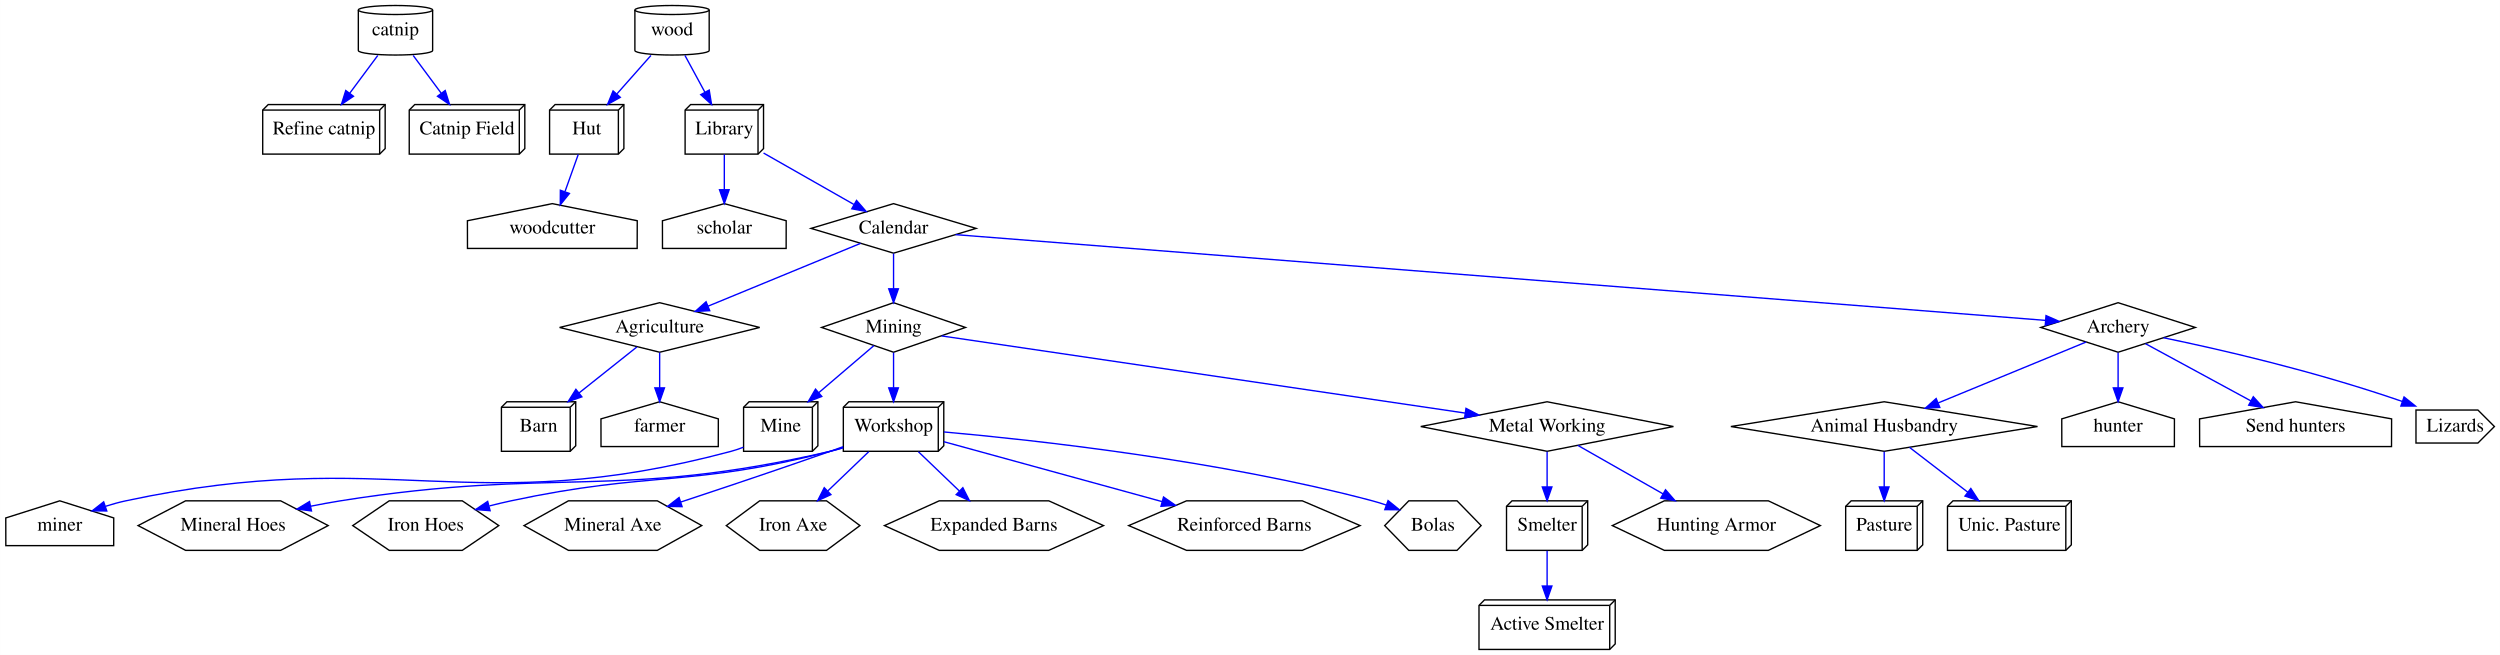
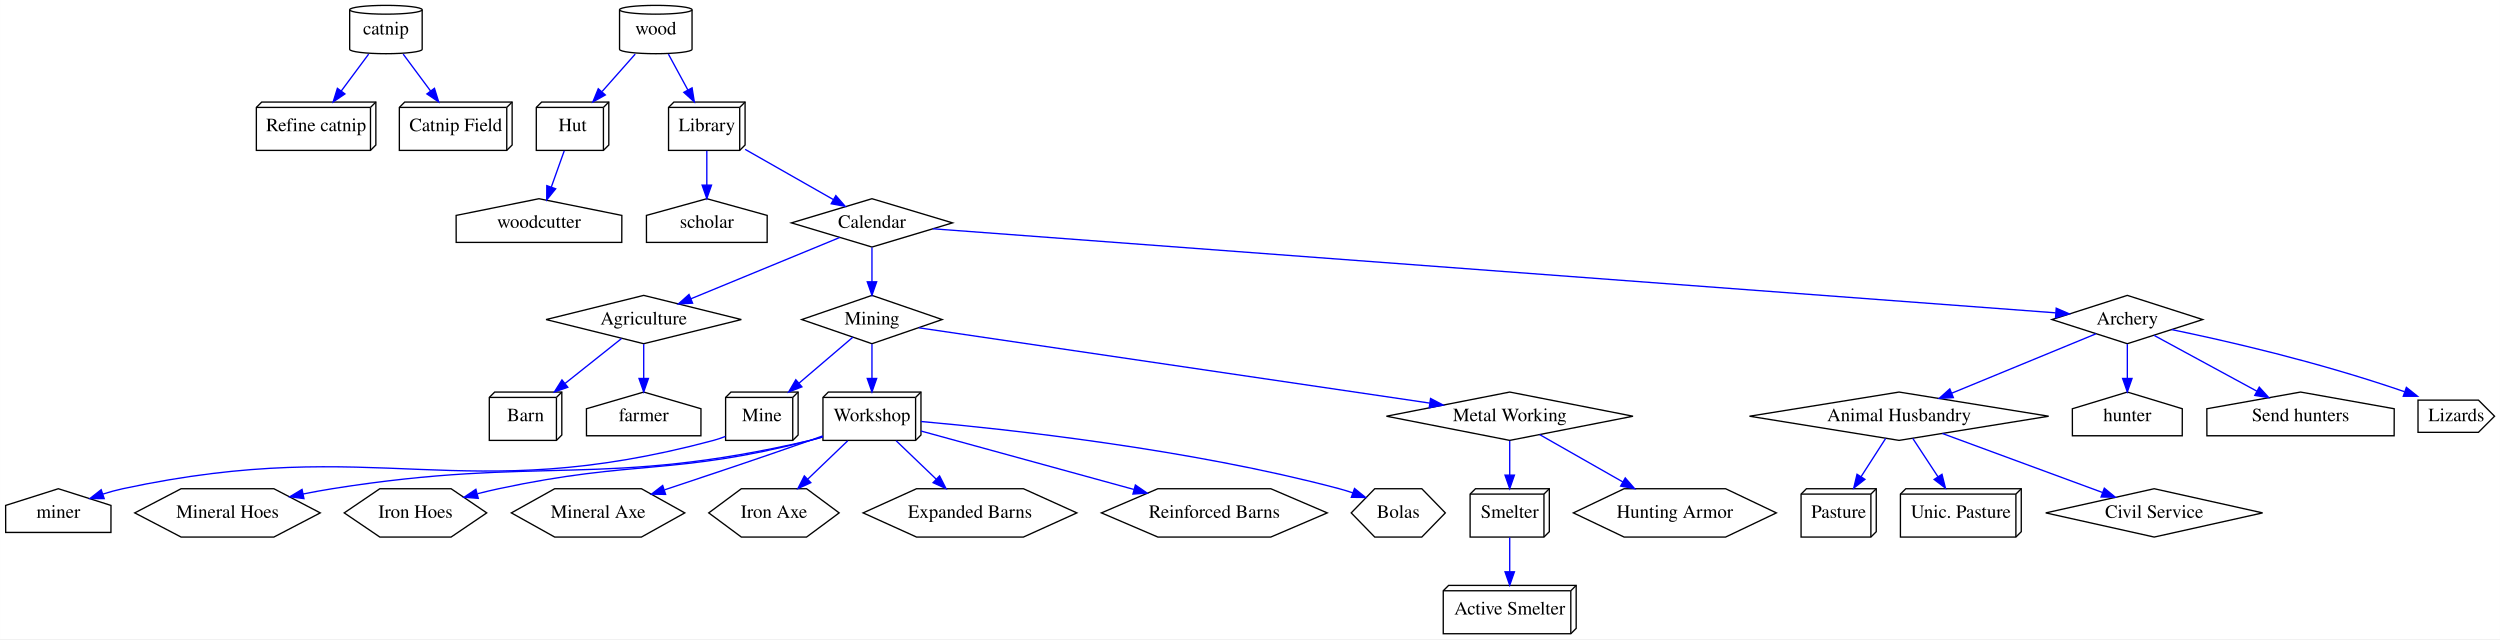
- <svg xmlns="http://www.w3.org/2000/svg" width="1817pt" height="476pt" viewBox="0.00 0.00 1816.87 476.00">
+ <svg xmlns="http://www.w3.org/2000/svg" width="1862pt" height="476pt" viewBox="0.00 0.00 1861.87 476.00">
  <g id="graph0" class="graph" transform="scale(1 1) rotate(0) translate(4 472)">
-     <polygon fill="white" stroke="transparent" points="-4,4 -4,-472 1812.87,-472 1812.87,4 -4,4" />
+     <polygon fill="white" stroke="transparent" points="-4,4 -4,-472 1857.87,-472 1857.87,4 -4,4" />
    <g id="node1" class="node">
      <path fill="none" stroke="black" d="M310.37,-464.73C310.37,-466.53 298.26,-468 283.37,-468 268.47,-468 256.37,-466.53 256.37,-464.73 256.37,-464.73 256.37,-435.27 256.37,-435.27 256.37,-433.47 268.47,-432 283.37,-432 298.26,-432 310.37,-433.47 310.37,-435.27 310.37,-435.27 310.37,-464.73 310.37,-464.73" />
      <path fill="none" stroke="black" d="M310.37,-464.73C310.37,-462.92 298.26,-461.45 283.37,-461.45 268.47,-461.45 256.37,-462.92 256.37,-464.73" />
      <text text-anchor="middle" x="283.37" y="-446.3" font-family="Times,serif" font-size="14.00">catnip</text>
    </g>
    <g id="node2" class="node">
      <polygon fill="none" stroke="black" points="275.87,-396 190.87,-396 186.87,-392 186.87,-360 271.87,-360 275.87,-364 275.87,-396" />
      <polyline fill="none" stroke="black" points="271.87,-392 186.87,-392 " />
      <polyline fill="none" stroke="black" points="271.87,-392 271.87,-360 " />
      <polyline fill="none" stroke="black" points="271.87,-392 275.87,-396 " />
      <text text-anchor="middle" x="231.37" y="-374.3" font-family="Times,serif" font-size="14.00">Refine catnip</text>
    </g>
    <g id="edge1" class="edge">
      <path fill="none" stroke="blue" d="M270.51,-431.7C264.34,-423.39 256.83,-413.28 250.04,-404.14" />
      <polygon fill="blue" stroke="blue" points="252.84,-402.04 244.07,-396.1 247.23,-406.22 252.84,-402.04" />
    </g>
    <g id="node3" class="node">
      <polygon fill="none" stroke="black" points="377.37,-396 297.37,-396 293.37,-392 293.37,-360 373.37,-360 377.37,-364 377.37,-396" />
      <polyline fill="none" stroke="black" points="373.37,-392 293.37,-392 " />
      <polyline fill="none" stroke="black" points="373.37,-392 373.37,-360 " />
      <polyline fill="none" stroke="black" points="373.37,-392 377.37,-396 " />
      <text text-anchor="middle" x="335.37" y="-374.3" font-family="Times,serif" font-size="14.00">Catnip Field</text>
    </g>
    <g id="edge2" class="edge">
      <path fill="none" stroke="blue" d="M296.22,-431.7C302.39,-423.39 309.9,-413.28 316.69,-404.14" />
      <polygon fill="blue" stroke="blue" points="319.51,-406.22 322.66,-396.1 313.89,-402.04 319.51,-406.22" />
    </g>
    <g id="node4" class="node">
      <path fill="none" stroke="black" d="M511.37,-464.73C511.37,-466.53 499.26,-468 484.37,-468 469.47,-468 457.37,-466.53 457.37,-464.73 457.37,-464.73 457.37,-435.27 457.37,-435.27 457.37,-433.47 469.47,-432 484.37,-432 499.26,-432 511.37,-433.47 511.37,-435.27 511.37,-435.27 511.37,-464.73 511.37,-464.73" />
      <path fill="none" stroke="black" d="M511.37,-464.73C511.37,-462.92 499.26,-461.45 484.37,-461.45 469.47,-461.45 457.37,-462.92 457.37,-464.73" />
      <text text-anchor="middle" x="484.37" y="-446.3" font-family="Times,serif" font-size="14.00">wood</text>
    </g>
    <g id="node5" class="node">
      <polygon fill="none" stroke="black" points="449.37,-396 399.37,-396 395.37,-392 395.37,-360 445.37,-360 449.37,-364 449.37,-396" />
      <polyline fill="none" stroke="black" points="445.37,-392 395.37,-392 " />
      <polyline fill="none" stroke="black" points="445.37,-392 445.37,-360 " />
      <polyline fill="none" stroke="black" points="445.37,-392 449.37,-396 " />
      <text text-anchor="middle" x="422.37" y="-374.3" font-family="Times,serif" font-size="14.00">Hut</text>
    </g>
    <g id="edge3" class="edge">
      <path fill="none" stroke="blue" d="M469.04,-431.7C461.61,-423.3 452.54,-413.07 444.39,-403.86" />
      <polygon fill="blue" stroke="blue" points="446.77,-401.27 437.51,-396.1 441.53,-405.91 446.77,-401.27" />
    </g>
    <g id="node6" class="node">
      <polygon fill="none" stroke="black" points="550.87,-396 497.87,-396 493.87,-392 493.87,-360 546.87,-360 550.87,-364 550.87,-396" />
      <polyline fill="none" stroke="black" points="546.87,-392 493.87,-392 " />
      <polyline fill="none" stroke="black" points="546.87,-392 546.87,-360 " />
      <polyline fill="none" stroke="black" points="546.87,-392 550.87,-396 " />
      <text text-anchor="middle" x="522.37" y="-374.3" font-family="Times,serif" font-size="14.00">Library</text>
    </g>
    <g id="edge4" class="edge">
      <path fill="none" stroke="blue" d="M493.76,-431.7C498.13,-423.64 503.42,-413.89 508.26,-404.98" />
      <polygon fill="blue" stroke="blue" points="511.39,-406.56 513.08,-396.1 505.23,-403.22 511.39,-406.56" />
    </g>
    <g id="node18" class="node">
      <polygon fill="none" stroke="black" points="459.09,-311.56 397.37,-324 335.65,-311.56 335.7,-291.44 459.03,-291.44 459.09,-311.56" />
      <text text-anchor="middle" x="397.37" y="-302.3" font-family="Times,serif" font-size="14.00">woodcutter</text>
    </g>
    <g id="edge12" class="edge">
      <path fill="none" stroke="blue" d="M416.19,-359.7C413.29,-351.58 409.77,-341.74 406.57,-332.76" />
      <polygon fill="blue" stroke="blue" points="409.79,-331.38 403.13,-323.14 403.2,-333.74 409.79,-331.38" />
    </g>
    <g id="node19" class="node">
      <polygon fill="none" stroke="black" points="567.34,-311.56 522.37,-324 477.39,-311.56 477.43,-291.44 567.3,-291.44 567.34,-311.56" />
      <text text-anchor="middle" x="522.37" y="-302.3" font-family="Times,serif" font-size="14.00">scholar</text>
    </g>
    <g id="edge13" class="edge">
      <path fill="none" stroke="blue" d="M522.37,-359.7C522.37,-351.98 522.37,-342.71 522.37,-334.11" />
      <polygon fill="blue" stroke="blue" points="525.87,-334.1 522.37,-324.1 518.87,-334.1 525.87,-334.1" />
    </g>
    <g id="node26" class="node">
      <polygon fill="none" stroke="black" points="645.37,-324 585.37,-306 645.37,-288 705.36,-306 645.37,-324" />
      <text text-anchor="middle" x="645.37" y="-302.3" font-family="Times,serif" font-size="14.00">Calendar</text>
    </g>
    <g id="edge19" class="edge">
      <path fill="none" stroke="blue" d="M550.89,-360.76C570.62,-349.54 596.77,-334.65 616.56,-323.39" />
      <polygon fill="blue" stroke="blue" points="618.47,-326.33 625.43,-318.34 615.01,-320.25 618.47,-326.33" />
    </g>
    <g id="node7" class="node">
      <polygon fill="none" stroke="black" points="475.37,-252 402.64,-234 475.37,-216 548.09,-234 475.37,-252" />
      <text text-anchor="middle" x="475.37" y="-230.3" font-family="Times,serif" font-size="14.00">Agriculture</text>
    </g>
    <g id="node8" class="node">
      <polygon fill="none" stroke="black" points="414.37,-180 364.37,-180 360.37,-176 360.37,-144 410.37,-144 414.37,-148 414.37,-180" />
      <polyline fill="none" stroke="black" points="410.37,-176 360.37,-176 " />
      <polyline fill="none" stroke="black" points="410.37,-176 410.37,-144 " />
      <polyline fill="none" stroke="black" points="410.37,-176 414.37,-180 " />
      <text text-anchor="middle" x="387.37" y="-158.3" font-family="Times,serif" font-size="14.00">Barn</text>
    </g>
    <g id="edge5" class="edge">
      <path fill="none" stroke="blue" d="M458.81,-219.83C446.99,-210.43 430.77,-197.53 416.77,-186.39" />
      <polygon fill="blue" stroke="blue" points="418.84,-183.57 408.84,-180.08 414.49,-189.05 418.84,-183.57" />
    </g>
    <g id="node20" class="node">
      <polygon fill="none" stroke="black" points="518.02,-167.56 475.37,-180 432.71,-167.56 432.75,-147.44 517.98,-147.44 518.02,-167.56" />
      <text text-anchor="middle" x="475.37" y="-158.3" font-family="Times,serif" font-size="14.00">farmer</text>
    </g>
    <g id="edge14" class="edge">
      <path fill="none" stroke="blue" d="M475.37,-215.7C475.37,-207.98 475.37,-198.71 475.37,-190.11" />
      <polygon fill="blue" stroke="blue" points="478.87,-190.1 475.37,-180.1 471.87,-190.1 478.87,-190.1" />
    </g>
    <g id="node9" class="node">
      <polygon fill="none" stroke="black" points="645.37,-252 593.08,-234 645.37,-216 697.65,-234 645.37,-252" />
      <text text-anchor="middle" x="645.37" y="-230.3" font-family="Times,serif" font-size="14.00">Mining</text>
    </g>
    <g id="node10" class="node">
      <polygon fill="none" stroke="black" points="590.37,-180 540.37,-180 536.37,-176 536.37,-144 586.37,-144 590.37,-148 590.37,-180" />
      <polyline fill="none" stroke="black" points="586.37,-176 536.37,-176 " />
      <polyline fill="none" stroke="black" points="586.37,-176 586.37,-144 " />
      <polyline fill="none" stroke="black" points="586.37,-176 590.37,-180 " />
      <text text-anchor="middle" x="563.37" y="-158.3" font-family="Times,serif" font-size="14.00">Mine</text>
    </g>
    <g id="edge6" class="edge">
      <path fill="none" stroke="blue" d="M631.08,-220.81C620.03,-211.38 604.4,-198.03 590.94,-186.54" />
      <polygon fill="blue" stroke="blue" points="593.2,-183.87 583.32,-180.03 588.65,-189.19 593.2,-183.87" />
    </g>
    <g id="node11" class="node">
      <polygon fill="none" stroke="black" points="681.87,-180 612.87,-180 608.87,-176 608.87,-144 677.87,-144 681.87,-148 681.87,-180" />
      <polyline fill="none" stroke="black" points="677.87,-176 608.87,-176 " />
      <polyline fill="none" stroke="black" points="677.87,-176 677.87,-144 " />
      <polyline fill="none" stroke="black" points="677.87,-176 681.87,-180 " />
      <text text-anchor="middle" x="645.37" y="-158.3" font-family="Times,serif" font-size="14.00">Workshop</text>
    </g>
    <g id="edge7" class="edge">
      <path fill="none" stroke="blue" d="M645.37,-215.7C645.37,-207.98 645.37,-198.71 645.37,-190.11" />
      <polygon fill="blue" stroke="blue" points="648.87,-190.1 645.37,-180.1 641.87,-190.1 648.87,-190.1" />
    </g>
    <g id="node12" class="node">
      <polygon fill="none" stroke="black" points="1120.37,-180 1028.53,-162 1120.37,-144 1212.2,-162 1120.37,-180" />
      <text text-anchor="middle" x="1120.37" y="-158.3" font-family="Times,serif" font-size="14.00">Metal Working</text>
    </g>
    <g id="edge24" class="edge">
      <path fill="none" stroke="blue" d="M680.29,-227.85C760.87,-215.98 960.51,-186.56 1060.83,-171.77" />
      <polygon fill="blue" stroke="blue" points="1061.42,-175.22 1070.8,-170.3 1060.4,-168.3 1061.42,-175.22" />
    </g>
    <g id="node23" class="node">
      <polygon fill="none" stroke="black" points="78.6,-95.56 39.37,-108 0.13,-95.56 0.17,-75.44 78.56,-75.44 78.6,-95.56" />
      <text text-anchor="middle" x="39.37" y="-86.3" font-family="Times,serif" font-size="14.00">miner</text>
    </g>
    <g id="edge16" class="edge">
      <path fill="none" stroke="blue" d="M536.23,-146.95C533.29,-145.8 530.3,-144.79 527.37,-144 337.82,-93.29 279.22,-149.1 87.37,-108 82.54,-106.97 77.54,-105.58 72.66,-104.03" />
      <polygon fill="blue" stroke="blue" points="73.54,-100.63 62.94,-100.72 71.28,-107.26 73.54,-100.63" />
    </g>
-     <g id="node27" class="node">
+     <g id="node28" class="node">
      <polygon fill="none" stroke="black" points="234.46,-90 199.91,-108 130.82,-108 96.28,-90 130.82,-72 199.91,-72 234.46,-90" />
      <text text-anchor="middle" x="165.37" y="-86.3" font-family="Times,serif" font-size="14.00">Mineral Hoes</text>
    </g>
-     <g id="edge25" class="edge">
+     <g id="edge26" class="edge">
      <path fill="none" stroke="blue" d="M608.71,-146.52C605.58,-145.57 602.43,-144.71 599.37,-144 444.43,-108.15 400.42,-132.97 243.37,-108 236.31,-106.88 228.93,-105.52 221.64,-104.06" />
      <polygon fill="blue" stroke="blue" points="222.31,-100.63 211.81,-102.03 220.89,-107.48 222.31,-100.63" />
    </g>
-     <g id="node28" class="node">
+     <g id="node29" class="node">
      <polygon fill="none" stroke="black" points="358.44,-90 331.9,-108 278.83,-108 252.3,-90 278.83,-72 331.9,-72 358.44,-90" />
      <text text-anchor="middle" x="305.37" y="-86.3" font-family="Times,serif" font-size="14.00">Iron Hoes</text>
    </g>
-     <g id="edge26" class="edge">
+     <g id="edge27" class="edge">
      <path fill="none" stroke="blue" d="M608.66,-146.7C605.54,-145.71 602.41,-144.79 599.37,-144 498.37,-117.78 469.4,-129.83 367.37,-108 362.24,-106.9 356.92,-105.64 351.63,-104.3" />
      <polygon fill="blue" stroke="blue" points="352.15,-100.82 341.59,-101.67 350.37,-107.59 352.15,-100.82" />
    </g>
-     <g id="node29" class="node">
+     <g id="node30" class="node">
      <polygon fill="none" stroke="black" points="505.95,-90 473.66,-108 409.07,-108 376.78,-90 409.07,-72 473.66,-72 505.95,-90" />
      <text text-anchor="middle" x="441.37" y="-86.3" font-family="Times,serif" font-size="14.00">Mineral Axe</text>
    </g>
-     <g id="edge27" class="edge">
+     <g id="edge28" class="edge">
      <path fill="none" stroke="blue" d="M608.74,-147.35C605.58,-146.21 602.42,-145.08 599.37,-144 563.17,-131.24 522.06,-117.48 490.85,-107.17" />
      <polygon fill="blue" stroke="blue" points="491.68,-103.76 481.09,-103.95 489.49,-110.41 491.68,-103.76" />
    </g>
-     <g id="node30" class="node">
+     <g id="node31" class="node">
      <polygon fill="none" stroke="black" points="620.93,-90 596.65,-108 548.08,-108 523.8,-90 548.08,-72 596.65,-72 620.93,-90" />
      <text text-anchor="middle" x="572.37" y="-86.3" font-family="Times,serif" font-size="14.00">Iron Axe</text>
    </g>
-     <g id="edge28" class="edge">
+     <g id="edge29" class="edge">
      <path fill="none" stroke="blue" d="M627.32,-143.7C618.3,-135.05 607.25,-124.45 597.42,-115.03" />
      <polygon fill="blue" stroke="blue" points="599.84,-112.5 590.2,-108.1 595,-117.55 599.84,-112.5" />
    </g>
-     <g id="node31" class="node">
+     <g id="node32" class="node">
      <polygon fill="none" stroke="black" points="797.97,-90 758.17,-108 678.56,-108 638.76,-90 678.56,-72 758.17,-72 797.97,-90" />
      <text text-anchor="middle" x="718.37" y="-86.3" font-family="Times,serif" font-size="14.00">Expanded Barns</text>
    </g>
-     <g id="edge29" class="edge">
+     <g id="edge30" class="edge">
      <path fill="none" stroke="blue" d="M663.41,-143.7C672.43,-135.05 683.48,-124.45 693.31,-115.03" />
      <polygon fill="blue" stroke="blue" points="695.73,-117.55 700.53,-108.1 690.89,-112.5 695.73,-117.55" />
    </g>
-     <g id="node32" class="node">
+     <g id="node33" class="node">
      <polygon fill="none" stroke="black" points="984.47,-90 942.42,-108 858.31,-108 816.26,-90 858.31,-72 942.42,-72 984.47,-90" />
      <text text-anchor="middle" x="900.37" y="-86.3" font-family="Times,serif" font-size="14.00">Reinforced Barns</text>
    </g>
-     <g id="edge30" class="edge">
+     <g id="edge31" class="edge">
      <path fill="none" stroke="blue" d="M681.9,-150.97C723.26,-139.62 791.26,-120.95 840.42,-107.46" />
      <polygon fill="blue" stroke="blue" points="841.58,-110.77 850.3,-104.74 839.73,-104.02 841.58,-110.77" />
    </g>
-     <g id="node33" class="node">
+     <g id="node34" class="node">
      <polygon fill="none" stroke="black" points="1072.41,-90 1054.89,-108 1019.84,-108 1002.32,-90 1019.84,-72 1054.89,-72 1072.41,-90" />
      <text text-anchor="middle" x="1037.37" y="-86.3" font-family="Times,serif" font-size="14.00">Bolas</text>
    </g>
-     <g id="edge31" class="edge">
+     <g id="edge32" class="edge">
      <path fill="none" stroke="blue" d="M681.97,-158.06C745.98,-152.35 882.04,-137.61 993.37,-108 996.71,-107.11 1000.15,-106.05 1003.57,-104.9" />
      <polygon fill="blue" stroke="blue" points="1004.79,-108.18 1013.01,-101.49 1002.42,-101.6 1004.79,-108.18" />
    </g>
    <g id="node13" class="node">
      <polygon fill="none" stroke="black" points="1149.87,-108 1094.87,-108 1090.87,-104 1090.87,-72 1145.87,-72 1149.87,-76 1149.87,-108" />
      <polyline fill="none" stroke="black" points="1145.87,-104 1090.87,-104 " />
      <polyline fill="none" stroke="black" points="1145.87,-104 1145.87,-72 " />
      <polyline fill="none" stroke="black" points="1145.87,-104 1149.87,-108 " />
      <text text-anchor="middle" x="1120.37" y="-86.3" font-family="Times,serif" font-size="14.00">Smelter</text>
    </g>
    <g id="edge8" class="edge">
      <path fill="none" stroke="blue" d="M1120.37,-143.7C1120.37,-135.98 1120.37,-126.71 1120.37,-118.11" />
      <polygon fill="blue" stroke="blue" points="1123.87,-118.1 1120.37,-108.1 1116.87,-118.1 1123.87,-118.1" />
    </g>
-     <g id="node34" class="node">
+     <g id="node35" class="node">
      <polygon fill="none" stroke="black" points="1318.96,-90 1281.16,-108 1205.57,-108 1167.77,-90 1205.57,-72 1281.16,-72 1318.96,-90" />
      <text text-anchor="middle" x="1243.37" y="-86.3" font-family="Times,serif" font-size="14.00">Hunting Armor</text>
    </g>
-     <g id="edge32" class="edge">
+     <g id="edge33" class="edge">
      <path fill="none" stroke="blue" d="M1142.64,-148.32C1159.89,-138.51 1184.2,-124.67 1204.62,-113.05" />
      <polygon fill="blue" stroke="blue" points="1206.43,-116.05 1213.39,-108.06 1202.97,-109.96 1206.43,-116.05" />
    </g>
    <g id="node14" class="node">
      <polygon fill="none" stroke="black" points="1169.87,-36 1074.87,-36 1070.87,-32 1070.87,0 1165.87,0 1169.87,-4 1169.87,-36" />
      <polyline fill="none" stroke="black" points="1165.87,-32 1070.87,-32 " />
      <polyline fill="none" stroke="black" points="1165.87,-32 1165.87,0 " />
      <polyline fill="none" stroke="black" points="1165.87,-32 1169.87,-36 " />
      <text text-anchor="middle" x="1120.37" y="-14.3" font-family="Times,serif" font-size="14.00">Active Smelter</text>
    </g>
    <g id="edge9" class="edge">
      <path fill="none" stroke="blue" d="M1120.37,-71.7C1120.37,-63.98 1120.37,-54.71 1120.37,-46.11" />
      <polygon fill="blue" stroke="blue" points="1123.87,-46.1 1120.37,-36.1 1116.87,-46.1 1123.87,-46.1" />
    </g>
    <g id="node15" class="node">
-       <polygon fill="none" stroke="black" points="1365.37,-180 1253.93,-162 1365.37,-144 1476.8,-162 1365.37,-180" />
-       <text text-anchor="middle" x="1365.37" y="-158.3" font-family="Times,serif" font-size="14.00">Animal Husbandry</text>
+       <polygon fill="none" stroke="black" points="1410.37,-180 1298.93,-162 1410.37,-144 1521.8,-162 1410.37,-180" />
+       <text text-anchor="middle" x="1410.37" y="-158.3" font-family="Times,serif" font-size="14.00">Animal Husbandry</text>
    </g>
    <g id="node16" class="node">
      <polygon fill="none" stroke="black" points="1393.37,-108 1341.37,-108 1337.37,-104 1337.37,-72 1389.37,-72 1393.37,-76 1393.37,-108" />
      <polyline fill="none" stroke="black" points="1389.37,-104 1337.37,-104 " />
      <polyline fill="none" stroke="black" points="1389.37,-104 1389.37,-72 " />
      <polyline fill="none" stroke="black" points="1389.37,-104 1393.37,-108 " />
      <text text-anchor="middle" x="1365.37" y="-86.3" font-family="Times,serif" font-size="14.00">Pasture</text>
    </g>
    <g id="edge10" class="edge">
-       <path fill="none" stroke="blue" d="M1365.37,-143.7C1365.37,-135.98 1365.37,-126.71 1365.37,-118.11" />
-       <polygon fill="blue" stroke="blue" points="1368.87,-118.1 1365.37,-108.1 1361.87,-118.1 1368.87,-118.1" />
+       <path fill="none" stroke="blue" d="M1400.38,-145.46C1394.99,-137.08 1388.19,-126.5 1382.02,-116.91" />
+       <polygon fill="blue" stroke="blue" points="1384.94,-114.98 1376.59,-108.46 1379.05,-118.77 1384.94,-114.98" />
    </g>
    <g id="node17" class="node">
      <polygon fill="none" stroke="black" points="1501.37,-108 1415.37,-108 1411.37,-104 1411.37,-72 1497.37,-72 1501.37,-76 1501.37,-108" />
      <polyline fill="none" stroke="black" points="1497.37,-104 1411.37,-104 " />
      <polyline fill="none" stroke="black" points="1497.37,-104 1497.37,-72 " />
      <polyline fill="none" stroke="black" points="1497.37,-104 1501.37,-108 " />
      <text text-anchor="middle" x="1456.37" y="-86.3" font-family="Times,serif" font-size="14.00">Unic. Pasture</text>
    </g>
    <g id="edge11" class="edge">
-       <path fill="none" stroke="blue" d="M1383.78,-146.83C1395.94,-137.48 1412.15,-125.01 1426.17,-114.23" />
-       <polygon fill="blue" stroke="blue" points="1428.33,-116.98 1434.12,-108.11 1424.06,-111.44 1428.33,-116.98" />
+       <path fill="none" stroke="blue" d="M1420.57,-145.46C1426.09,-137.08 1433.04,-126.5 1439.34,-116.91" />
+       <polygon fill="blue" stroke="blue" points="1442.32,-118.74 1444.89,-108.46 1436.47,-114.9 1442.32,-118.74" />
+     </g>
+     <g id="node27" class="node">
+       <polygon fill="none" stroke="black" points="1600.37,-108 1519.59,-90 1600.37,-72 1681.14,-90 1600.37,-108" />
+       <text text-anchor="middle" x="1600.37" y="-86.3" font-family="Times,serif" font-size="14.00">Civil Service</text>
+     </g>
+     <g id="edge25" class="edge">
+       <path fill="none" stroke="blue" d="M1442.6,-149.13C1475.6,-136.97 1526.89,-118.07 1561.97,-105.15" />
+       <polygon fill="blue" stroke="blue" points="1563.23,-108.41 1571.41,-101.67 1560.81,-101.84 1563.23,-108.41" />
    </g>
    <g id="node21" class="node">
-       <polygon fill="none" stroke="black" points="1535.37,-252 1479.23,-234 1535.37,-216 1591.5,-234 1535.37,-252" />
-       <text text-anchor="middle" x="1535.37" y="-230.3" font-family="Times,serif" font-size="14.00">Archery</text>
+       <polygon fill="none" stroke="black" points="1580.37,-252 1524.23,-234 1580.37,-216 1636.5,-234 1580.37,-252" />
+       <text text-anchor="middle" x="1580.37" y="-230.3" font-family="Times,serif" font-size="14.00">Archery</text>
    </g>
    <g id="edge23" class="edge">
-       <path fill="none" stroke="blue" d="M1512.08,-223.41C1484.44,-212.03 1437.9,-192.87 1404.65,-179.18" />
-       <polygon fill="blue" stroke="blue" points="1405.8,-175.87 1395.22,-175.29 1403.14,-182.34 1405.8,-175.87" />
+       <path fill="none" stroke="blue" d="M1557.08,-223.41C1529.44,-212.03 1482.9,-192.87 1449.65,-179.18" />
+       <polygon fill="blue" stroke="blue" points="1450.8,-175.87 1440.22,-175.29 1448.14,-182.34 1450.8,-175.87" />
    </g>
    <g id="node22" class="node">
-       <polygon fill="none" stroke="black" points="1576.31,-167.56 1535.37,-180 1494.42,-167.56 1494.46,-147.44 1576.27,-147.44 1576.31,-167.56" />
-       <text text-anchor="middle" x="1535.37" y="-158.3" font-family="Times,serif" font-size="14.00">hunter</text>
+       <polygon fill="none" stroke="black" points="1621.31,-167.56 1580.37,-180 1539.42,-167.56 1539.46,-147.44 1621.27,-147.44 1621.31,-167.56" />
+       <text text-anchor="middle" x="1580.37" y="-158.3" font-family="Times,serif" font-size="14.00">hunter</text>
    </g>
    <g id="edge15" class="edge">
-       <path fill="none" stroke="blue" d="M1535.37,-215.7C1535.37,-207.98 1535.37,-198.71 1535.37,-190.11" />
-       <polygon fill="blue" stroke="blue" points="1538.87,-190.1 1535.37,-180.1 1531.87,-190.1 1538.87,-190.1" />
+       <path fill="none" stroke="blue" d="M1580.37,-215.7C1580.37,-207.98 1580.37,-198.71 1580.37,-190.11" />
+       <polygon fill="blue" stroke="blue" points="1583.87,-190.1 1580.37,-180.1 1576.87,-190.1 1583.87,-190.1" />
    </g>
    <g id="node24" class="node">
-       <polygon fill="none" stroke="black" points="1734.15,-167.56 1664.37,-180 1594.58,-167.56 1594.64,-147.44 1734.09,-147.44 1734.15,-167.56" />
-       <text text-anchor="middle" x="1664.37" y="-158.3" font-family="Times,serif" font-size="14.00">Send hunters</text>
+       <polygon fill="none" stroke="black" points="1779.15,-167.56 1709.37,-180 1639.58,-167.56 1639.64,-147.44 1779.09,-147.44 1779.15,-167.56" />
+       <text text-anchor="middle" x="1709.37" y="-158.3" font-family="Times,serif" font-size="14.00">Send hunters</text>
    </g>
    <g id="edge17" class="edge">
-       <path fill="none" stroke="blue" d="M1555.24,-222.22C1575.67,-211.13 1607.82,-193.69 1631.94,-180.6" />
-       <polygon fill="blue" stroke="blue" points="1633.63,-183.66 1640.75,-175.82 1630.29,-177.51 1633.63,-183.66" />
+       <path fill="none" stroke="blue" d="M1600.24,-222.22C1620.67,-211.13 1652.82,-193.69 1676.94,-180.6" />
+       <polygon fill="blue" stroke="blue" points="1678.63,-183.66 1685.75,-175.82 1675.29,-177.51 1678.63,-183.66" />
    </g>
    <g id="node25" class="node">
-       <polygon fill="none" stroke="black" points="1796.87,-174 1751.87,-174 1751.87,-150 1796.87,-150 1808.87,-162 1796.87,-174" />
-       <text text-anchor="middle" x="1780.37" y="-158.3" font-family="Times,serif" font-size="14.00">Lizards</text>
+       <polygon fill="none" stroke="black" points="1841.87,-174 1796.87,-174 1796.87,-150 1841.87,-150 1853.87,-162 1841.87,-174" />
+       <text text-anchor="middle" x="1825.37" y="-158.3" font-family="Times,serif" font-size="14.00">Lizards</text>
    </g>
    <g id="edge18" class="edge">
-       <path fill="none" stroke="blue" d="M1568.34,-226.53C1607.87,-218.36 1676.15,-202.92 1741.82,-180.26" />
-       <polygon fill="blue" stroke="blue" points="1743.21,-183.49 1751.49,-176.87 1740.89,-176.88 1743.21,-183.49" />
+       <path fill="none" stroke="blue" d="M1613.34,-226.53C1652.87,-218.36 1721.15,-202.92 1786.82,-180.26" />
+       <polygon fill="blue" stroke="blue" points="1788.21,-183.49 1796.49,-176.87 1785.89,-176.88 1788.21,-183.49" />
    </g>
    <g id="edge20" class="edge">
      <path fill="none" stroke="blue" d="M621.37,-295.12C592.46,-283.22 543.66,-263.12 510.51,-249.47" />
      <polygon fill="blue" stroke="blue" points="511.77,-246.2 501.19,-245.63 509.1,-252.68 511.77,-246.2" />
    </g>
    <g id="edge22" class="edge">
      <path fill="none" stroke="blue" d="M645.37,-287.7C645.37,-279.98 645.37,-270.71 645.37,-262.11" />
      <polygon fill="blue" stroke="blue" points="648.87,-262.1 645.37,-252.1 641.87,-262.1 648.87,-262.1" />
    </g>
    <g id="edge21" class="edge">
-       <path fill="none" stroke="blue" d="M690.42,-301.46C840.31,-289.67 1321.8,-251.8 1482.55,-239.15" />
-       <polygon fill="blue" stroke="blue" points="1482.98,-242.63 1492.67,-238.36 1482.43,-235.65 1482.98,-242.63" />
+       <path fill="none" stroke="blue" d="M690.78,-301.6C846.69,-289.93 1359.73,-251.52 1527.07,-238.99" />
+       <polygon fill="blue" stroke="blue" points="1527.41,-242.47 1537.12,-238.24 1526.89,-235.49 1527.41,-242.47" />
    </g>
  </g>
</svg>
